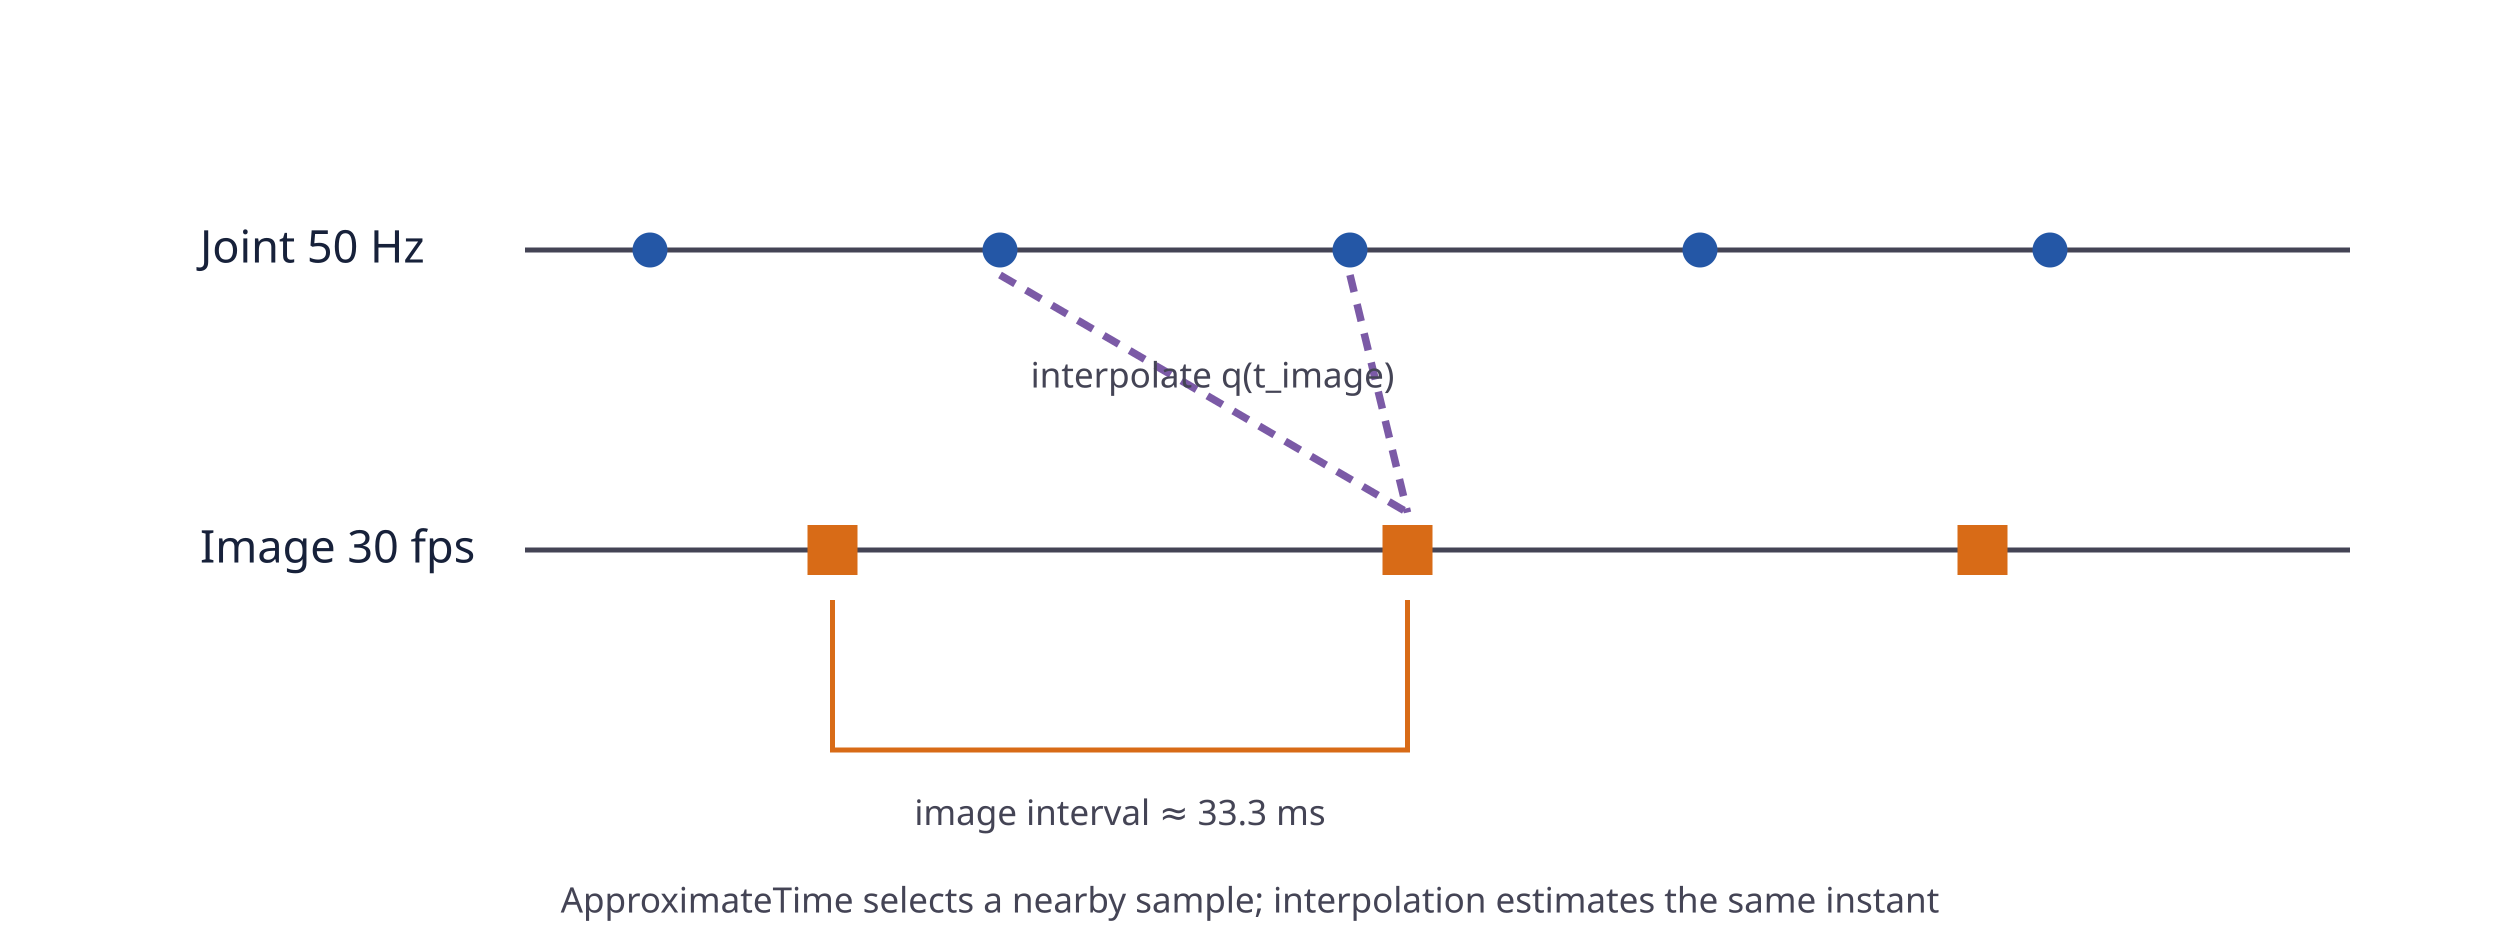
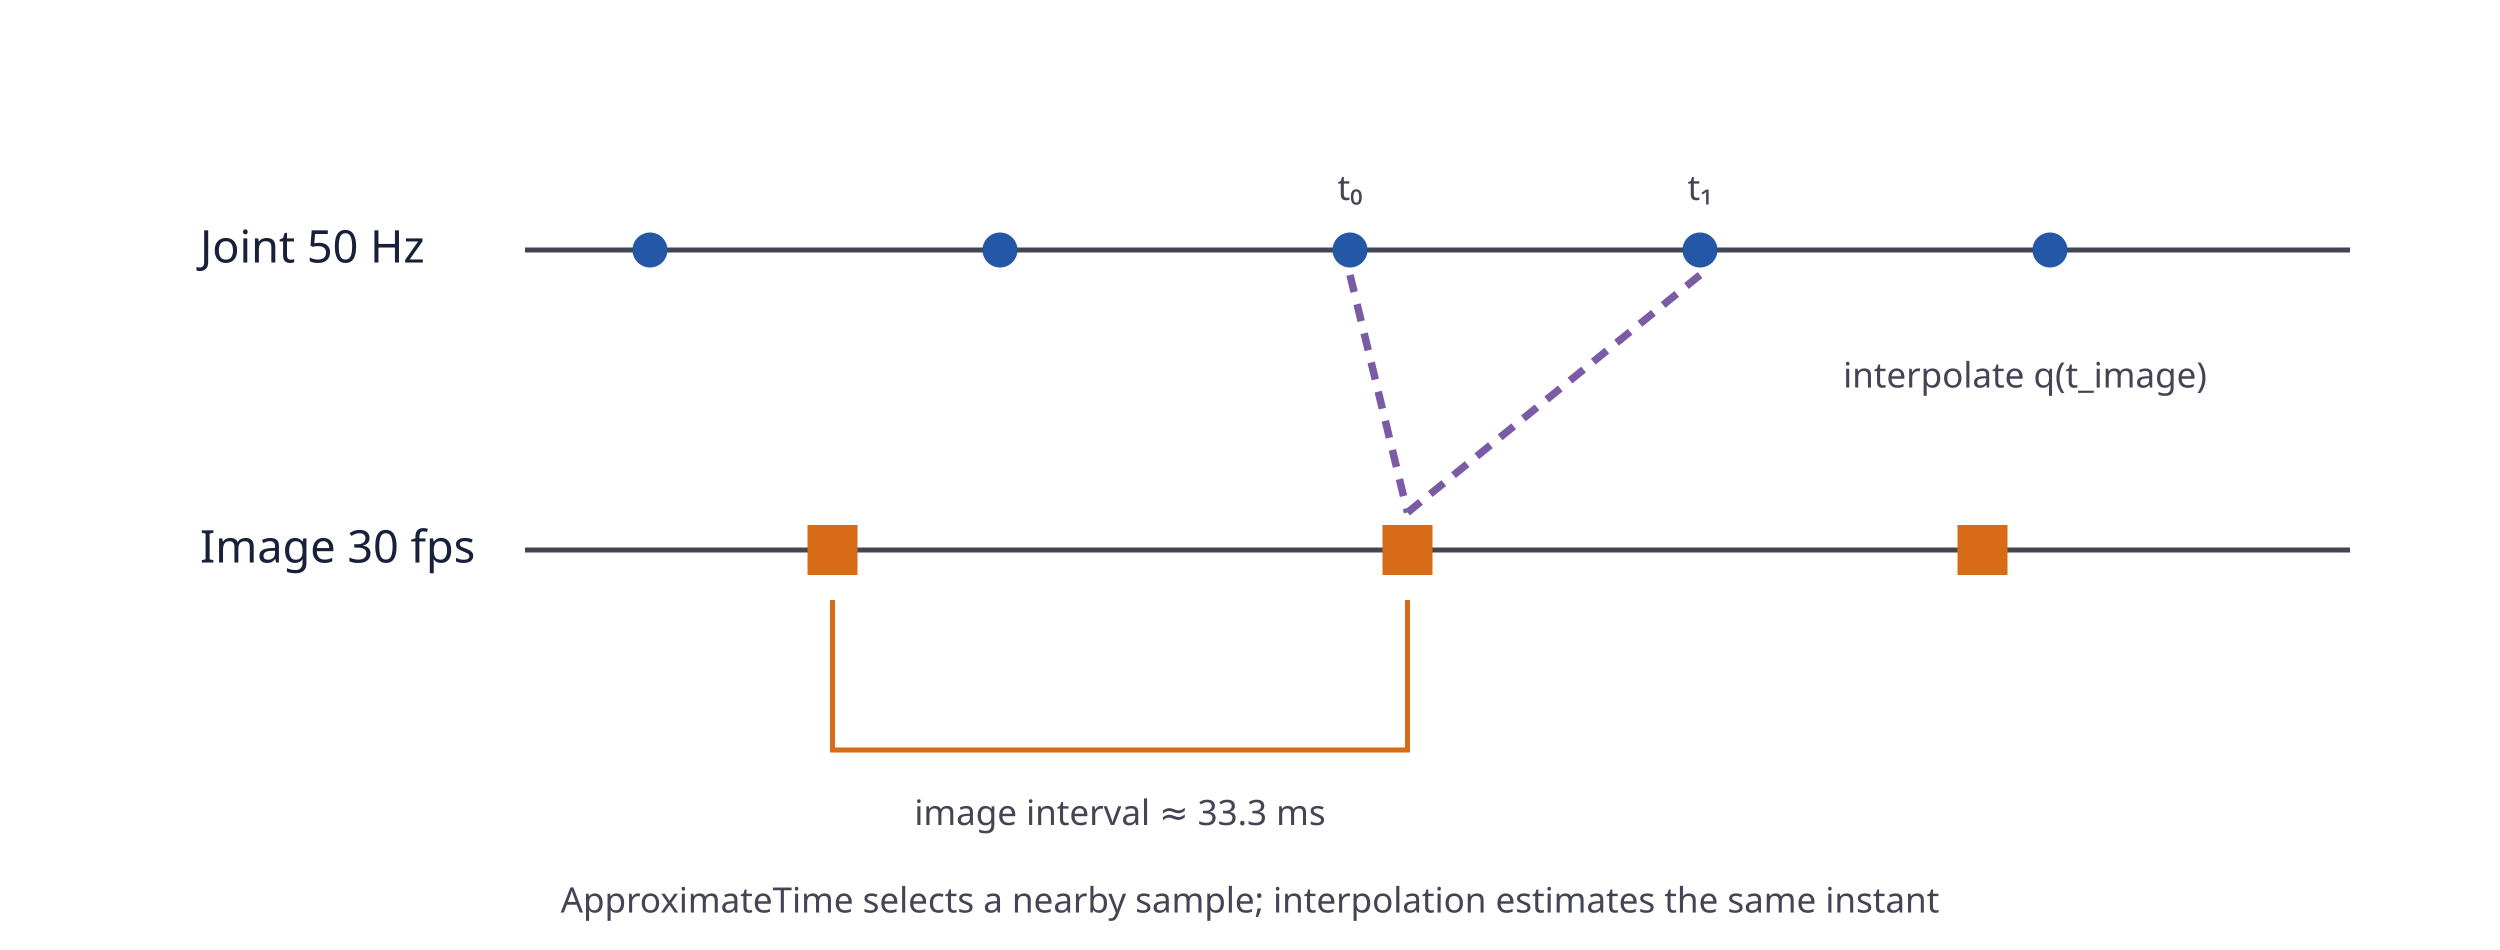
<svg xmlns="http://www.w3.org/2000/svg" width="1000" height="380" viewBox="0 0 1000 380" role="img" aria-labelledby="title desc">
  <style>.t{font:18px sans-serif;fill:#17213a}.n{font:14px sans-serif;fill:#445}.j{fill:#2457a6}.i{fill:#d86b17}</style>
  <text class="t" x="80" y="105">Joint 50 Hz</text>
  <line x1="210" y1="100" x2="940" y2="100" stroke="#445" stroke-width="2" />
  <text class="t" x="80" y="225">Image 30 fps</text>
  <line x1="210" y1="220" x2="940" y2="220" stroke="#445" stroke-width="2" />
  <g class="j">
    <circle cx="260" cy="100" r="7" />
    <circle cx="400" cy="100" r="7" />
    <circle cx="540" cy="100" r="7" />
    <circle cx="680" cy="100" r="7" />
    <circle cx="820" cy="100" r="7" />
  </g>
  <g class="i">
    <rect x="323" y="210" width="20" height="20" />
    <rect x="553" y="210" width="20" height="20" />
    <rect x="783" y="210" width="20" height="20" />
  </g>
-   <path d="M400 110L563 205 M540 110L563 205" stroke="#7b5aa6" stroke-width="3" stroke-dasharray="7 5" />
-   <text class="n" x="485" y="155" text-anchor="middle">interpolate q(t_image)</text>
+   <text class="n" x="540" y="80" text-anchor="middle">t₀</text>
+   <text class="n" x="680" y="80" text-anchor="middle">t₁</text>
+   <path d="M540 110L563 205 M680 110L563 205" stroke="#7b5aa6" stroke-width="3" stroke-dasharray="7 5" />
+   <text class="n" x="810" y="155" text-anchor="middle">interpolate q(t_image)</text>
  <path d="M333 240V300H563V240" fill="none" stroke="#d86b17" stroke-width="2" />
  <text class="n" x="448" y="330" text-anchor="middle">image interval ≈ 33.3 ms</text>
  <text class="n" x="500" y="365" text-anchor="middle">ApproximateTime selects a nearby sample; interpolation estimates the same instant</text>
</svg>
